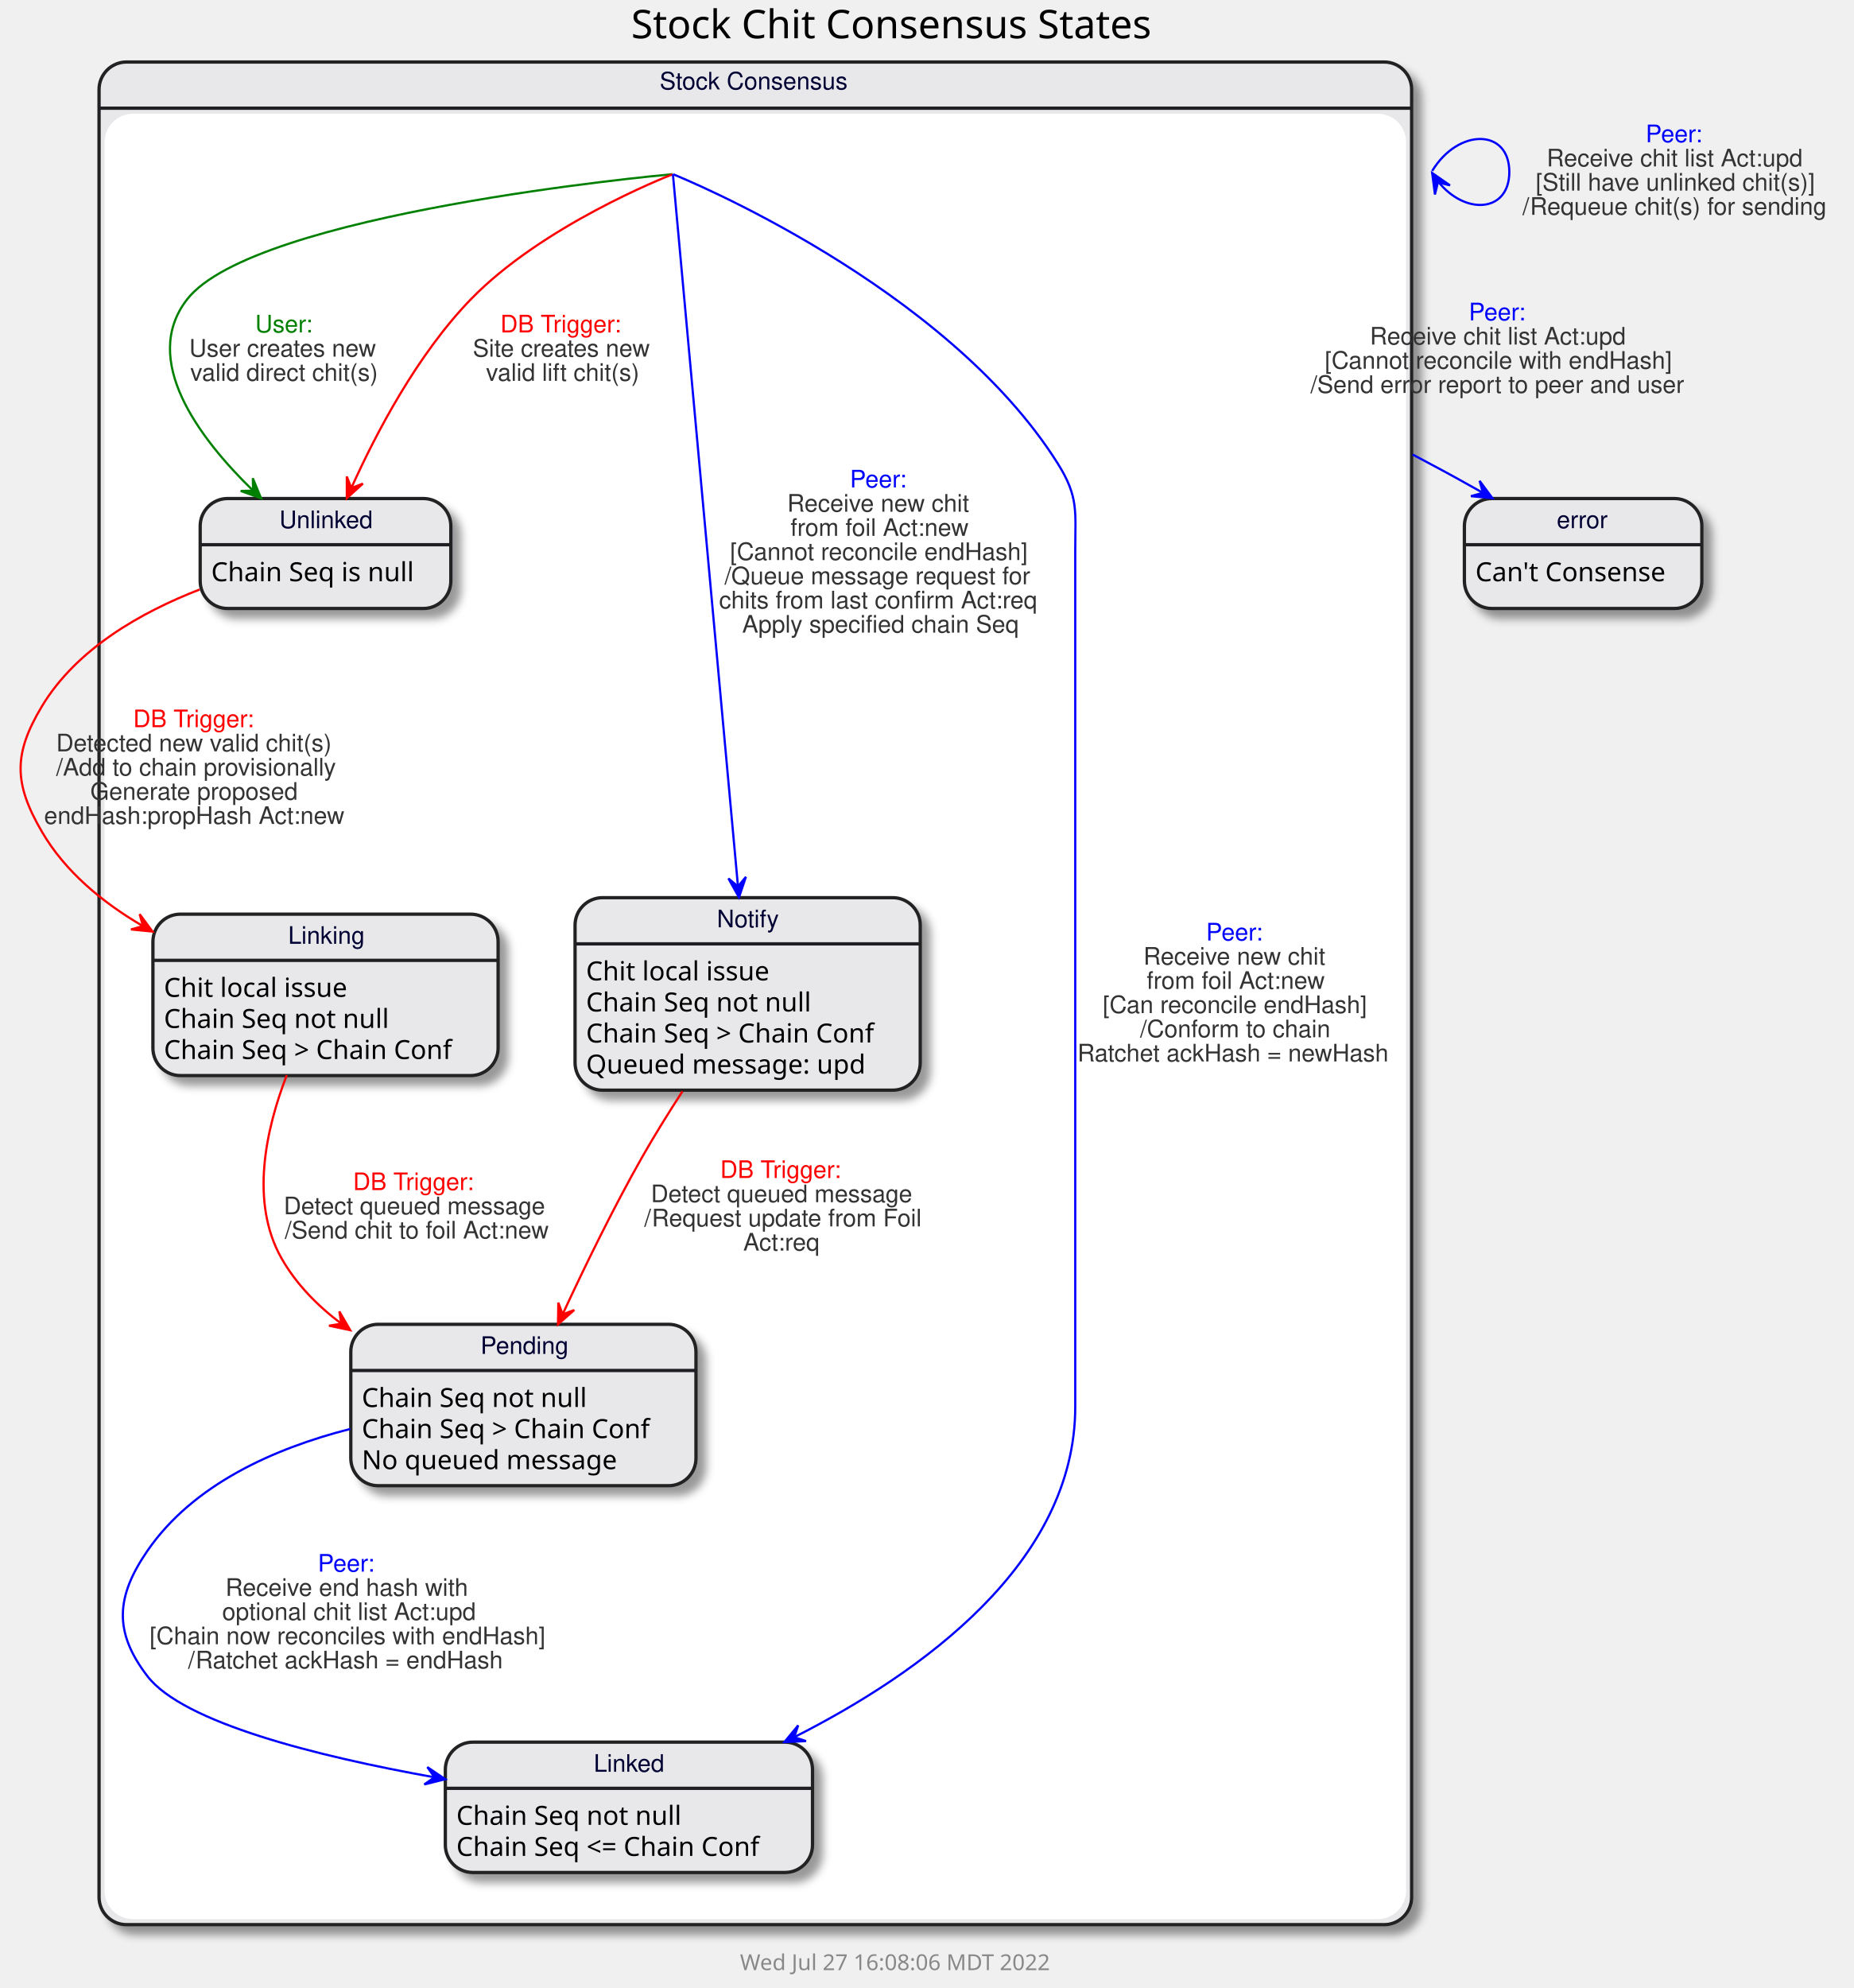
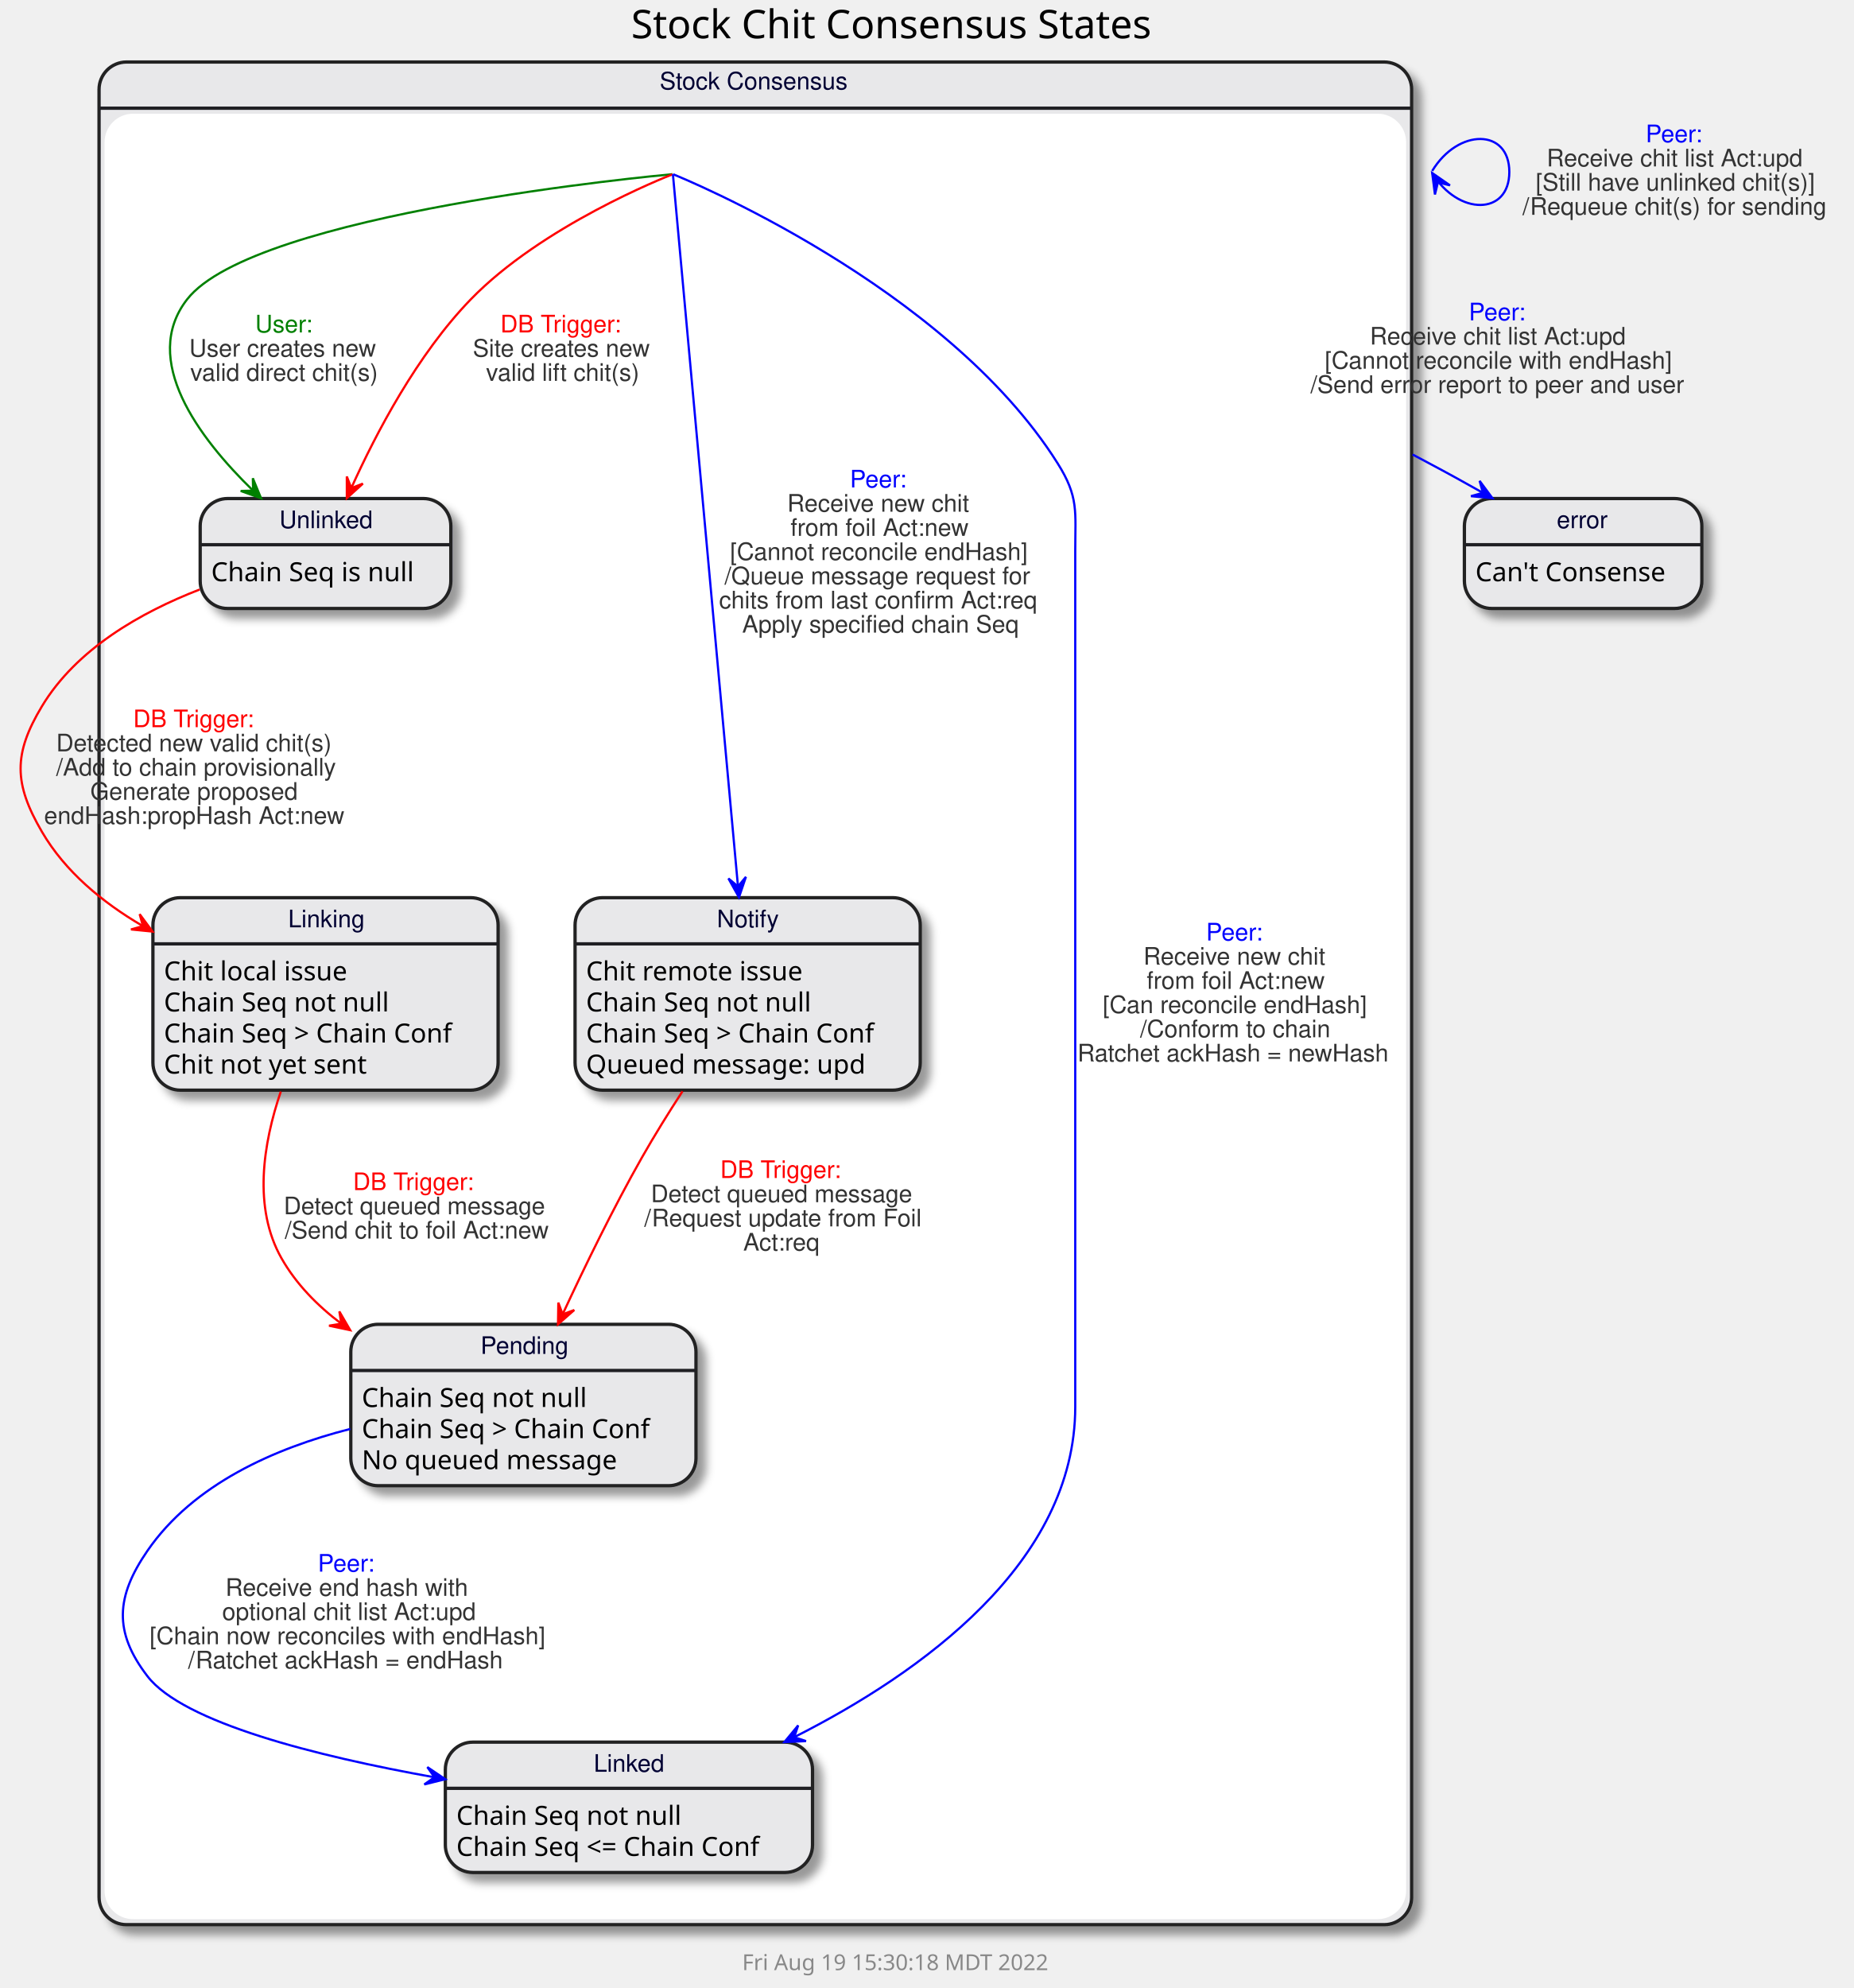
<svg xmlns="http://www.w3.org/2000/svg" contentScriptType="application/ecmascript" contentStyleType="text/css" height="904px" preserveAspectRatio="none" style="width:843px;height:904px;background:#FFFFFF;" version="1.1" viewBox="0 0 843 904" width="843px" zoomAndPan="magnify">
  <defs>
-     <filter height="300%" id="fpq1fieeywr4l" width="300%" x="-1" y="-1">
+     <filter height="300%" id="f1c5juxoq61vc7" width="300%" x="-1" y="-1">
      <feGaussianBlur result="blurOut" stdDeviation="2.0" />
      <feColorMatrix in="blurOut" result="blurOut2" type="matrix" values="0 0 0 0 0 0 0 0 0 0 0 0 0 0 0 0 0 0 .4 0" />
      <feOffset dx="4.0" dy="4.0" in="blurOut2" result="blurOut3" />
      <feBlend in="SourceGraphic" in2="blurOut3" mode="normal" />
    </filter>
  </defs>
  <g>
    <text fill="#000000" font-family="sans-serif" font-size="18" lengthAdjust="spacing" textLength="247" x="287.065" y="17.402">Stock Chit Consensus States</text>
-     <rect fill="#E8E8EA" filter="url(#fpq1fieeywr4l)" height="847" rx="12.5" ry="12.5" style="stroke:#202024;stroke-width:1.5;" width="597" x="45.05" y="28.199" />
+     <rect fill="#E8E8EA" filter="url(#f1c5juxoq61vc7)" height="847" rx="12.5" ry="12.5" style="stroke:#202024;stroke-width:1.5;" width="597" x="45.05" y="28.199" />
    <rect fill="#FFFFFF" height="820" rx="12.5" ry="12.5" style="stroke:#FFFFFF;stroke-width:1.0;" width="591" x="48.05" y="52.199" />
    <line style="stroke:#202024;stroke-width:1.5;" x1="45.05" x2="642.05" y1="49.199" y2="49.199" />
    <text fill="#000033" font-family="Helvetica" font-size="11" lengthAdjust="spacing" textLength="87" x="300.05" y="40.669">Stock Consensus</text>
    <g id="stock.unlinked">
-       <rect fill="#E8E8EA" filter="url(#fpq1fieeywr4l)" height="50" rx="12.5" ry="12.5" style="stroke:#202024;stroke-width:1.5;" width="114" x="91.05" y="226.699" />
+       <rect fill="#E8E8EA" filter="url(#f1c5juxoq61vc7)" height="50" rx="12.5" ry="12.5" style="stroke:#202024;stroke-width:1.5;" width="114" x="91.05" y="226.699" />
      <line style="stroke:#202024;stroke-width:1.5;" x1="91.05" x2="205.05" y1="247.699" y2="247.699" />
      <text fill="#000033" font-family="Helvetica" font-size="11" lengthAdjust="spacing" textLength="42" x="127.05" y="240.169">Unlinked</text>
      <text fill="#000000" font-family="sans-serif" font-size="12" lengthAdjust="spacing" textLength="94" x="96.05" y="264.301">Chain Seq is null</text>
    </g>
    <g id="stock.linking">
-       <rect fill="#E8E8EA" filter="url(#fpq1fieeywr4l)" height="73.398" rx="12.5" ry="12.5" style="stroke:#202024;stroke-width:1.5;" width="157" x="69.55" y="415.699" />
-       <line style="stroke:#202024;stroke-width:1.5;" x1="69.55" x2="226.55" y1="436.699" y2="436.699" />
-       <text fill="#000033" font-family="Helvetica" font-size="11" lengthAdjust="spacing" textLength="34" x="131.05" y="429.169">Linking</text>
-       <text fill="#000000" font-family="sans-serif" font-size="12" lengthAdjust="spacing" textLength="85" x="74.55" y="453.301">Chit local issue</text>
-       <text fill="#000000" font-family="sans-serif" font-size="12" lengthAdjust="spacing" textLength="103" x="74.55" y="467.434">Chain Seq not null</text>
-       <text fill="#000000" font-family="sans-serif" font-size="12" lengthAdjust="spacing" textLength="137" x="74.55" y="481.566">Chain Seq &gt; Chain Conf</text>
+       <rect fill="#E8E8EA" filter="url(#f1c5juxoq61vc7)" height="87.531" rx="12.5" ry="12.5" style="stroke:#202024;stroke-width:1.5;" width="157" x="69.55" y="408.199" />
+       <line style="stroke:#202024;stroke-width:1.5;" x1="69.55" x2="226.55" y1="429.199" y2="429.199" />
+       <text fill="#000033" font-family="Helvetica" font-size="11" lengthAdjust="spacing" textLength="34" x="131.05" y="421.669">Linking</text>
+       <text fill="#000000" font-family="sans-serif" font-size="12" lengthAdjust="spacing" textLength="85" x="74.55" y="445.801">Chit local issue</text>
+       <text fill="#000000" font-family="sans-serif" font-size="12" lengthAdjust="spacing" textLength="103" x="74.55" y="459.934">Chain Seq not null</text>
+       <text fill="#000000" font-family="sans-serif" font-size="12" lengthAdjust="spacing" textLength="137" x="74.55" y="474.066">Chain Seq &gt; Chain Conf</text>
+       <text fill="#000000" font-family="sans-serif" font-size="12" lengthAdjust="spacing" textLength="93" x="74.55" y="488.199">Chit not yet sent</text>
    </g>
    <g id="stock.pending">
-       <rect fill="#E8E8EA" filter="url(#fpq1fieeywr4l)" height="73.398" rx="12.5" ry="12.5" style="stroke:#202024;stroke-width:1.5;" width="157" x="159.55" y="602.199" />
+       <rect fill="#E8E8EA" filter="url(#f1c5juxoq61vc7)" height="73.398" rx="12.5" ry="12.5" style="stroke:#202024;stroke-width:1.5;" width="157" x="159.55" y="602.199" />
      <line style="stroke:#202024;stroke-width:1.5;" x1="159.55" x2="316.55" y1="623.199" y2="623.199" />
      <text fill="#000033" font-family="Helvetica" font-size="11" lengthAdjust="spacing" textLength="39" x="218.55" y="615.669">Pending</text>
      <text fill="#000000" font-family="sans-serif" font-size="12" lengthAdjust="spacing" textLength="103" x="164.55" y="639.801">Chain Seq not null</text>
      <text fill="#000000" font-family="sans-serif" font-size="12" lengthAdjust="spacing" textLength="137" x="164.55" y="653.934">Chain Seq &gt; Chain Conf</text>
      <text fill="#000000" font-family="sans-serif" font-size="12" lengthAdjust="spacing" textLength="119" x="164.55" y="668.066">No queued message</text>
    </g>
    <g id="stock.notify">
-       <rect fill="#E8E8EA" filter="url(#fpq1fieeywr4l)" height="87.531" rx="12.5" ry="12.5" style="stroke:#202024;stroke-width:1.5;" width="157" x="261.55" y="408.199" />
+       <rect fill="#E8E8EA" filter="url(#f1c5juxoq61vc7)" height="87.531" rx="12.5" ry="12.5" style="stroke:#202024;stroke-width:1.5;" width="157" x="261.55" y="408.199" />
      <line style="stroke:#202024;stroke-width:1.5;" x1="261.55" x2="418.55" y1="429.199" y2="429.199" />
      <text fill="#000033" font-family="Helvetica" font-size="11" lengthAdjust="spacing" textLength="28" x="326.05" y="421.669">Notify</text>
-       <text fill="#000000" font-family="sans-serif" font-size="12" lengthAdjust="spacing" textLength="85" x="266.55" y="445.801">Chit local issue</text>
+       <text fill="#000000" font-family="sans-serif" font-size="12" lengthAdjust="spacing" textLength="100" x="266.55" y="445.801">Chit remote issue</text>
      <text fill="#000000" font-family="sans-serif" font-size="12" lengthAdjust="spacing" textLength="103" x="266.55" y="459.934">Chain Seq not null</text>
      <text fill="#000000" font-family="sans-serif" font-size="12" lengthAdjust="spacing" textLength="137" x="266.55" y="474.066">Chain Seq &gt; Chain Conf</text>
      <text fill="#000000" font-family="sans-serif" font-size="12" lengthAdjust="spacing" textLength="131" x="266.55" y="488.199">Queued message: upd</text>
    </g>
    <g id="stock.linked">
-       <rect fill="#E8E8EA" filter="url(#fpq1fieeywr4l)" height="59.266" rx="12.5" ry="12.5" style="stroke:#202024;stroke-width:1.5;" width="167" x="202.55" y="792.199" />
+       <rect fill="#E8E8EA" filter="url(#f1c5juxoq61vc7)" height="59.266" rx="12.5" ry="12.5" style="stroke:#202024;stroke-width:1.5;" width="167" x="202.55" y="792.199" />
      <line style="stroke:#202024;stroke-width:1.5;" x1="202.55" x2="369.55" y1="813.199" y2="813.199" />
      <text fill="#000033" font-family="Helvetica" font-size="11" lengthAdjust="spacing" textLength="32" x="270.05" y="805.669">Linked</text>
      <text fill="#000000" font-family="sans-serif" font-size="12" lengthAdjust="spacing" textLength="103" x="207.55" y="829.801">Chain Seq not null</text>
      <text fill="#000000" font-family="sans-serif" font-size="12" lengthAdjust="spacing" textLength="147" x="207.55" y="843.934">Chain Seq &lt;= Chain Conf</text>
    </g>
    <g id="error">
-       <rect fill="#E8E8EA" filter="url(#fpq1fieeywr4l)" height="50" rx="12.5" ry="12.5" style="stroke:#202024;stroke-width:1.5;" width="108" x="666.05" y="226.699" />
+       <rect fill="#E8E8EA" filter="url(#f1c5juxoq61vc7)" height="50" rx="12.5" ry="12.5" style="stroke:#202024;stroke-width:1.5;" width="108" x="666.05" y="226.699" />
      <line style="stroke:#202024;stroke-width:1.5;" x1="666.05" x2="774.05" y1="247.699" y2="247.699" />
      <text fill="#000033" font-family="Helvetica" font-size="11" lengthAdjust="spacing" textLength="24" x="708.05" y="240.169">error</text>
      <text fill="#000000" font-family="sans-serif" font-size="12" lengthAdjust="spacing" textLength="88" x="671.05" y="264.301">Can't Consense</text>
    </g>
    <path d="M305.91,79.209 C300.15,79.729 115.63,96.729 85.05,136.199 C63.86,163.549 90.27,198.949 115.09,223.099 " fill="none" id="stock-to-unlinked" style="stroke:#008000;stroke-width:1.0;" />
    <polygon fill="#008000" points="118.74,226.579,115.001,217.468,115.127,223.123,109.471,223.249,118.74,226.579" style="stroke:#008000;stroke-width:1.0;" />
    <text fill="#008000" font-family="Helvetica" font-size="11" lengthAdjust="spacing" textLength="27" x="116.05" y="151.169">User:</text>
    <text fill="#333333" font-family="Helvetica" font-size="11" lengthAdjust="spacing" textLength="87" x="86.05" y="162.169">User creates new</text>
    <text fill="#333333" font-family="Helvetica" font-size="11" lengthAdjust="spacing" textLength="86" x="86.55" y="173.169">valid direct chit(s)</text>
    <path d="M305.88,79.269 C302.42,80.619 246.47,102.729 214.05,136.199 C189.8,161.229 171.1,196.859 159.89,221.699 " fill="none" id="stock-to-unlinked-1" style="stroke:#FF0000;stroke-width:1.0;" />
    <polygon fill="#FF0000" points="157.75,226.519,165.057,219.915,159.778,221.949,157.744,216.67,157.75,226.519" style="stroke:#FF0000;stroke-width:1.0;" />
    <text fill="#FF0000" font-family="Helvetica" font-size="11" lengthAdjust="spacing" textLength="56" x="227.55" y="151.169">DB Trigger:</text>
    <text fill="#333333" font-family="Helvetica" font-size="11" lengthAdjust="spacing" textLength="81" x="215.05" y="162.169">Site creates new</text>
    <text fill="#333333" font-family="Helvetica" font-size="11" lengthAdjust="spacing" textLength="69" x="221.05" y="173.169">valid lift chit(s)</text>
    <path d="M306.14,79.239 C309.88,80.739 430.02,129.659 481.05,210.699 C490.71,226.039 489.05,232.569 489.05,250.699 C489.05,250.699 489.05,250.699 489.05,639.699 C489.05,710.679 419.04,760.719 361.25,789.929 " fill="none" id="stock-to-linked" style="stroke:#0000FF;stroke-width:1.0;" />
    <polygon fill="#0000FF" points="356.76,792.169,366.599,791.735,361.235,789.939,363.031,784.575,356.76,792.169" style="stroke:#0000FF;stroke-width:1.0;" />
    <text fill="#0000FF" font-family="Helvetica" font-size="11" lengthAdjust="spacing" textLength="26" x="548.55" y="427.669">Peer:</text>
    <text fill="#333333" font-family="Helvetica" font-size="11" lengthAdjust="spacing" textLength="83" x="520.05" y="438.669">Receive new chit</text>
    <text fill="#333333" font-family="Helvetica" font-size="11" lengthAdjust="spacing" textLength="80" x="521.55" y="449.669">from foil Act:new</text>
    <text fill="#333333" font-family="Helvetica" font-size="11" lengthAdjust="spacing" textLength="120" x="501.55" y="460.669">[Can reconcile endHash]</text>
    <text fill="#333333" font-family="Helvetica" font-size="11" lengthAdjust="spacing" textLength="86" x="518.55" y="471.669">/Conform to chain</text>
    <text fill="#333333" font-family="Helvetica" font-size="11" lengthAdjust="spacing" textLength="143" x="490.05" y="482.669">Ratchet ackHash = newHash</text>
    <path d="M306.06,79.269 C306.46,83.689 326.52,303.129 335.63,402.819 " fill="none" id="stock-to-notify" style="stroke:#0000FF;stroke-width:1.0;" />
    <polygon fill="#0000FF" points="336.11,408.059,339.269,398.731,335.652,403.08,331.303,399.463,336.11,408.059" style="stroke:#0000FF;stroke-width:1.0;" />
    <text fill="#0000FF" font-family="Helvetica" font-size="11" lengthAdjust="spacing" textLength="26" x="386.55" y="221.669">Peer:</text>
    <text fill="#333333" font-family="Helvetica" font-size="11" lengthAdjust="spacing" textLength="83" x="358.05" y="232.669">Receive new chit</text>
    <text fill="#333333" font-family="Helvetica" font-size="11" lengthAdjust="spacing" textLength="80" x="359.55" y="243.669">from foil Act:new</text>
    <text fill="#333333" font-family="Helvetica" font-size="11" lengthAdjust="spacing" textLength="135" x="332.05" y="254.669">[Cannot reconcile endHash]</text>
    <text fill="#333333" font-family="Helvetica" font-size="11" lengthAdjust="spacing" textLength="140" x="329.55" y="265.669">/Queue message request for</text>
    <text fill="#333333" font-family="Helvetica" font-size="11" lengthAdjust="spacing" textLength="145" x="327.05" y="276.669">chits from last confirm Act:req</text>
    <text fill="#333333" font-family="Helvetica" font-size="11" lengthAdjust="spacing" textLength="124" x="337.55" y="287.669">Apply specified chain Seq</text>
    <path d="M90.79,268.079 C64.05,278.439 34.73,295.119 19.05,321.199 C6,342.909 6.29,356.319 19.05,378.199 C29.62,396.339 46.56,410.329 64.73,420.969 " fill="none" id="unlinked-to-linking" style="stroke:#FF0000;stroke-width:1.0;" />
    <polygon fill="#FF0000" points="69.37,423.609,63.526,415.681,65.024,421.136,59.569,422.634,69.37,423.609" style="stroke:#FF0000;stroke-width:1.0;" />
    <text fill="#FF0000" font-family="Helvetica" font-size="11" lengthAdjust="spacing" textLength="56" x="60.55" y="330.669">DB Trigger:</text>
    <text fill="#333333" font-family="Helvetica" font-size="11" lengthAdjust="spacing" textLength="126" x="25.55" y="341.669">Detected new valid chit(s)</text>
    <text fill="#333333" font-family="Helvetica" font-size="11" lengthAdjust="spacing" textLength="126" x="25.55" y="352.669">/Add to chain provisionally</text>
    <text fill="#333333" font-family="Helvetica" font-size="11" lengthAdjust="spacing" textLength="95" x="41.05" y="363.669">Generate proposed</text>
    <text fill="#333333" font-family="Helvetica" font-size="11" lengthAdjust="spacing" textLength="137" x="20.05" y="374.669">endHash:propHash Act:new</text>
-     <path d="M130.42,488.919 C120.84,513.739 113.61,546.789 128.05,572.199 C134.7,583.899 144.36,593.729 155.24,601.919 " fill="none" id="linking-to-pending" style="stroke:#FF0000;stroke-width:1.0;" />
+     <path d="M127.72,496.339 C119.65,520.069 115,549.249 128.05,572.199 C134.7,583.899 144.36,593.729 155.24,601.919 " fill="none" id="linking-to-pending" style="stroke:#FF0000;stroke-width:1.0;" />
    <polygon fill="#FF0000" points="159.29,604.869,154.348,596.35,155.241,601.936,149.655,602.829,159.29,604.869" style="stroke:#FF0000;stroke-width:1.0;" />
    <text fill="#FF0000" font-family="Helvetica" font-size="11" lengthAdjust="spacing" textLength="56" x="160.55" y="541.169">DB Trigger:</text>
    <text fill="#333333" font-family="Helvetica" font-size="11" lengthAdjust="spacing" textLength="119" x="129.05" y="552.169">Detect queued message</text>
    <text fill="#333333" font-family="Helvetica" font-size="11" lengthAdjust="spacing" textLength="118" x="129.55" y="563.169">/Send chit to foil Act:new</text>
    <path d="M310.42,496.239 C304.11,505.949 297.67,516.309 292.05,526.199 C278.97,549.239 265.97,575.919 256.01,597.409 " fill="none" id="notify-to-pending" style="stroke:#FF0000;stroke-width:1.0;" />
    <polygon fill="#FF0000" points="253.8,602.189,261.207,595.698,255.898,597.651,253.946,592.341,253.8,602.189" style="stroke:#FF0000;stroke-width:1.0;" />
    <text fill="#FF0000" font-family="Helvetica" font-size="11" lengthAdjust="spacing" textLength="56" x="327.55" y="535.669">DB Trigger:</text>
    <text fill="#333333" font-family="Helvetica" font-size="11" lengthAdjust="spacing" textLength="119" x="296.05" y="546.669">Detect queued message</text>
    <text fill="#333333" font-family="Helvetica" font-size="11" lengthAdjust="spacing" textLength="125" x="293.05" y="557.669">/Request update from Foil</text>
    <text fill="#333333" font-family="Helvetica" font-size="11" lengthAdjust="spacing" textLength="35" x="338.05" y="568.669">Act:req</text>
    <path d="M159.31,649.779 C125.02,658.519 87.95,674.819 67.05,705.199 C52.69,726.069 51.62,742.109 67.05,762.199 C83.33,783.399 144.02,798.579 197.39,808.149 " fill="none" id="pending-to-linked" style="stroke:#0000FF;stroke-width:1.0;" />
    <polygon fill="#0000FF" points="202.53,809.059,194.367,803.549,197.607,808.186,192.97,811.426,202.53,809.059" style="stroke:#0000FF;stroke-width:1.0;" />
    <text fill="#0000FF" font-family="Helvetica" font-size="11" lengthAdjust="spacing" textLength="26" x="144.55" y="714.669">Peer:</text>
    <text fill="#333333" font-family="Helvetica" font-size="11" lengthAdjust="spacing" textLength="110" x="102.55" y="725.669">Receive end hash with</text>
    <text fill="#333333" font-family="Helvetica" font-size="11" lengthAdjust="spacing" textLength="113" x="101.05" y="736.669">optional chit list Act:upd</text>
    <text fill="#333333" font-family="Helvetica" font-size="11" lengthAdjust="spacing" textLength="179" x="68.05" y="747.669">[Chain now reconciles with endHash]</text>
    <text fill="#333333" font-family="Helvetica" font-size="11" lengthAdjust="spacing" textLength="144" x="85.55" y="758.669">/Ratchet ackHash = endHash</text>
    <path d="M642.488,206.674 C642.977,206.936 643.47,207.198 643.965,207.463 C645.945,208.519 647.973,209.598 650.05,210.699 C657.98,214.899 666.33,219.509 674.39,224.059 " fill="none" id="stock-to-error" style="stroke:#0000FF;stroke-width:1.0;" />
    <polygon fill="#0000FF" points="678.83,226.569,672.967,218.656,674.478,224.107,669.027,225.619,678.83,226.569" style="stroke:#0000FF;stroke-width:1.0;" />
    <text fill="#0000FF" font-family="Helvetica" font-size="11" lengthAdjust="spacing" textLength="26" x="668.05" y="145.669">Peer:</text>
    <text fill="#333333" font-family="Helvetica" font-size="11" lengthAdjust="spacing" textLength="116" x="623.05" y="156.669">Receive chit list Act:upd</text>
    <text fill="#333333" font-family="Helvetica" font-size="11" lengthAdjust="spacing" textLength="157" x="602.55" y="167.669">[Cannot reconcile with endHash]</text>
    <text fill="#333333" font-family="Helvetica" font-size="11" lengthAdjust="spacing" textLength="170" x="596.05" y="178.669">/Send error report to peer and user</text>
    <path d="M651.4,77.729 C663.27,58.199 686.48,58.359 686.48,78.199 C686.48,98.039 663.27,98.199 651.4,78.669 " fill="none" id="stock-to-stock" style="stroke:#0000FF;stroke-width:1.0;" />
    <polygon fill="#0000FF" points="651.4,78.669,652.656,88.438,653.997,82.942,659.493,84.283,651.4,78.669" style="stroke:#0000FF;stroke-width:1.0;" />
    <text fill="#0000FF" font-family="Helvetica" font-size="11" lengthAdjust="spacing" textLength="26" x="748.48" y="64.669">Peer:</text>
    <text fill="#333333" font-family="Helvetica" font-size="11" lengthAdjust="spacing" textLength="116" x="703.48" y="75.669">Receive chit list Act:upd</text>
    <text fill="#333333" font-family="Helvetica" font-size="11" lengthAdjust="spacing" textLength="126" x="698.48" y="86.669">[Still have unlinked chit(s)]</text>
    <text fill="#333333" font-family="Helvetica" font-size="11" lengthAdjust="spacing" textLength="138" x="692.48" y="97.669">/Requeue chit(s) for sending</text>
-     <text fill="#888888" font-family="sans-serif" font-size="10" lengthAdjust="spacing" textLength="148" x="336.565" y="895.867">Wed Jul 27 16:08:06 MDT 2022</text>
+     <text fill="#888888" font-family="sans-serif" font-size="10" lengthAdjust="spacing" textLength="146" x="337.565" y="895.867">Fri Aug 19 15:30:18 MDT 2022</text>
  </g>
</svg>
